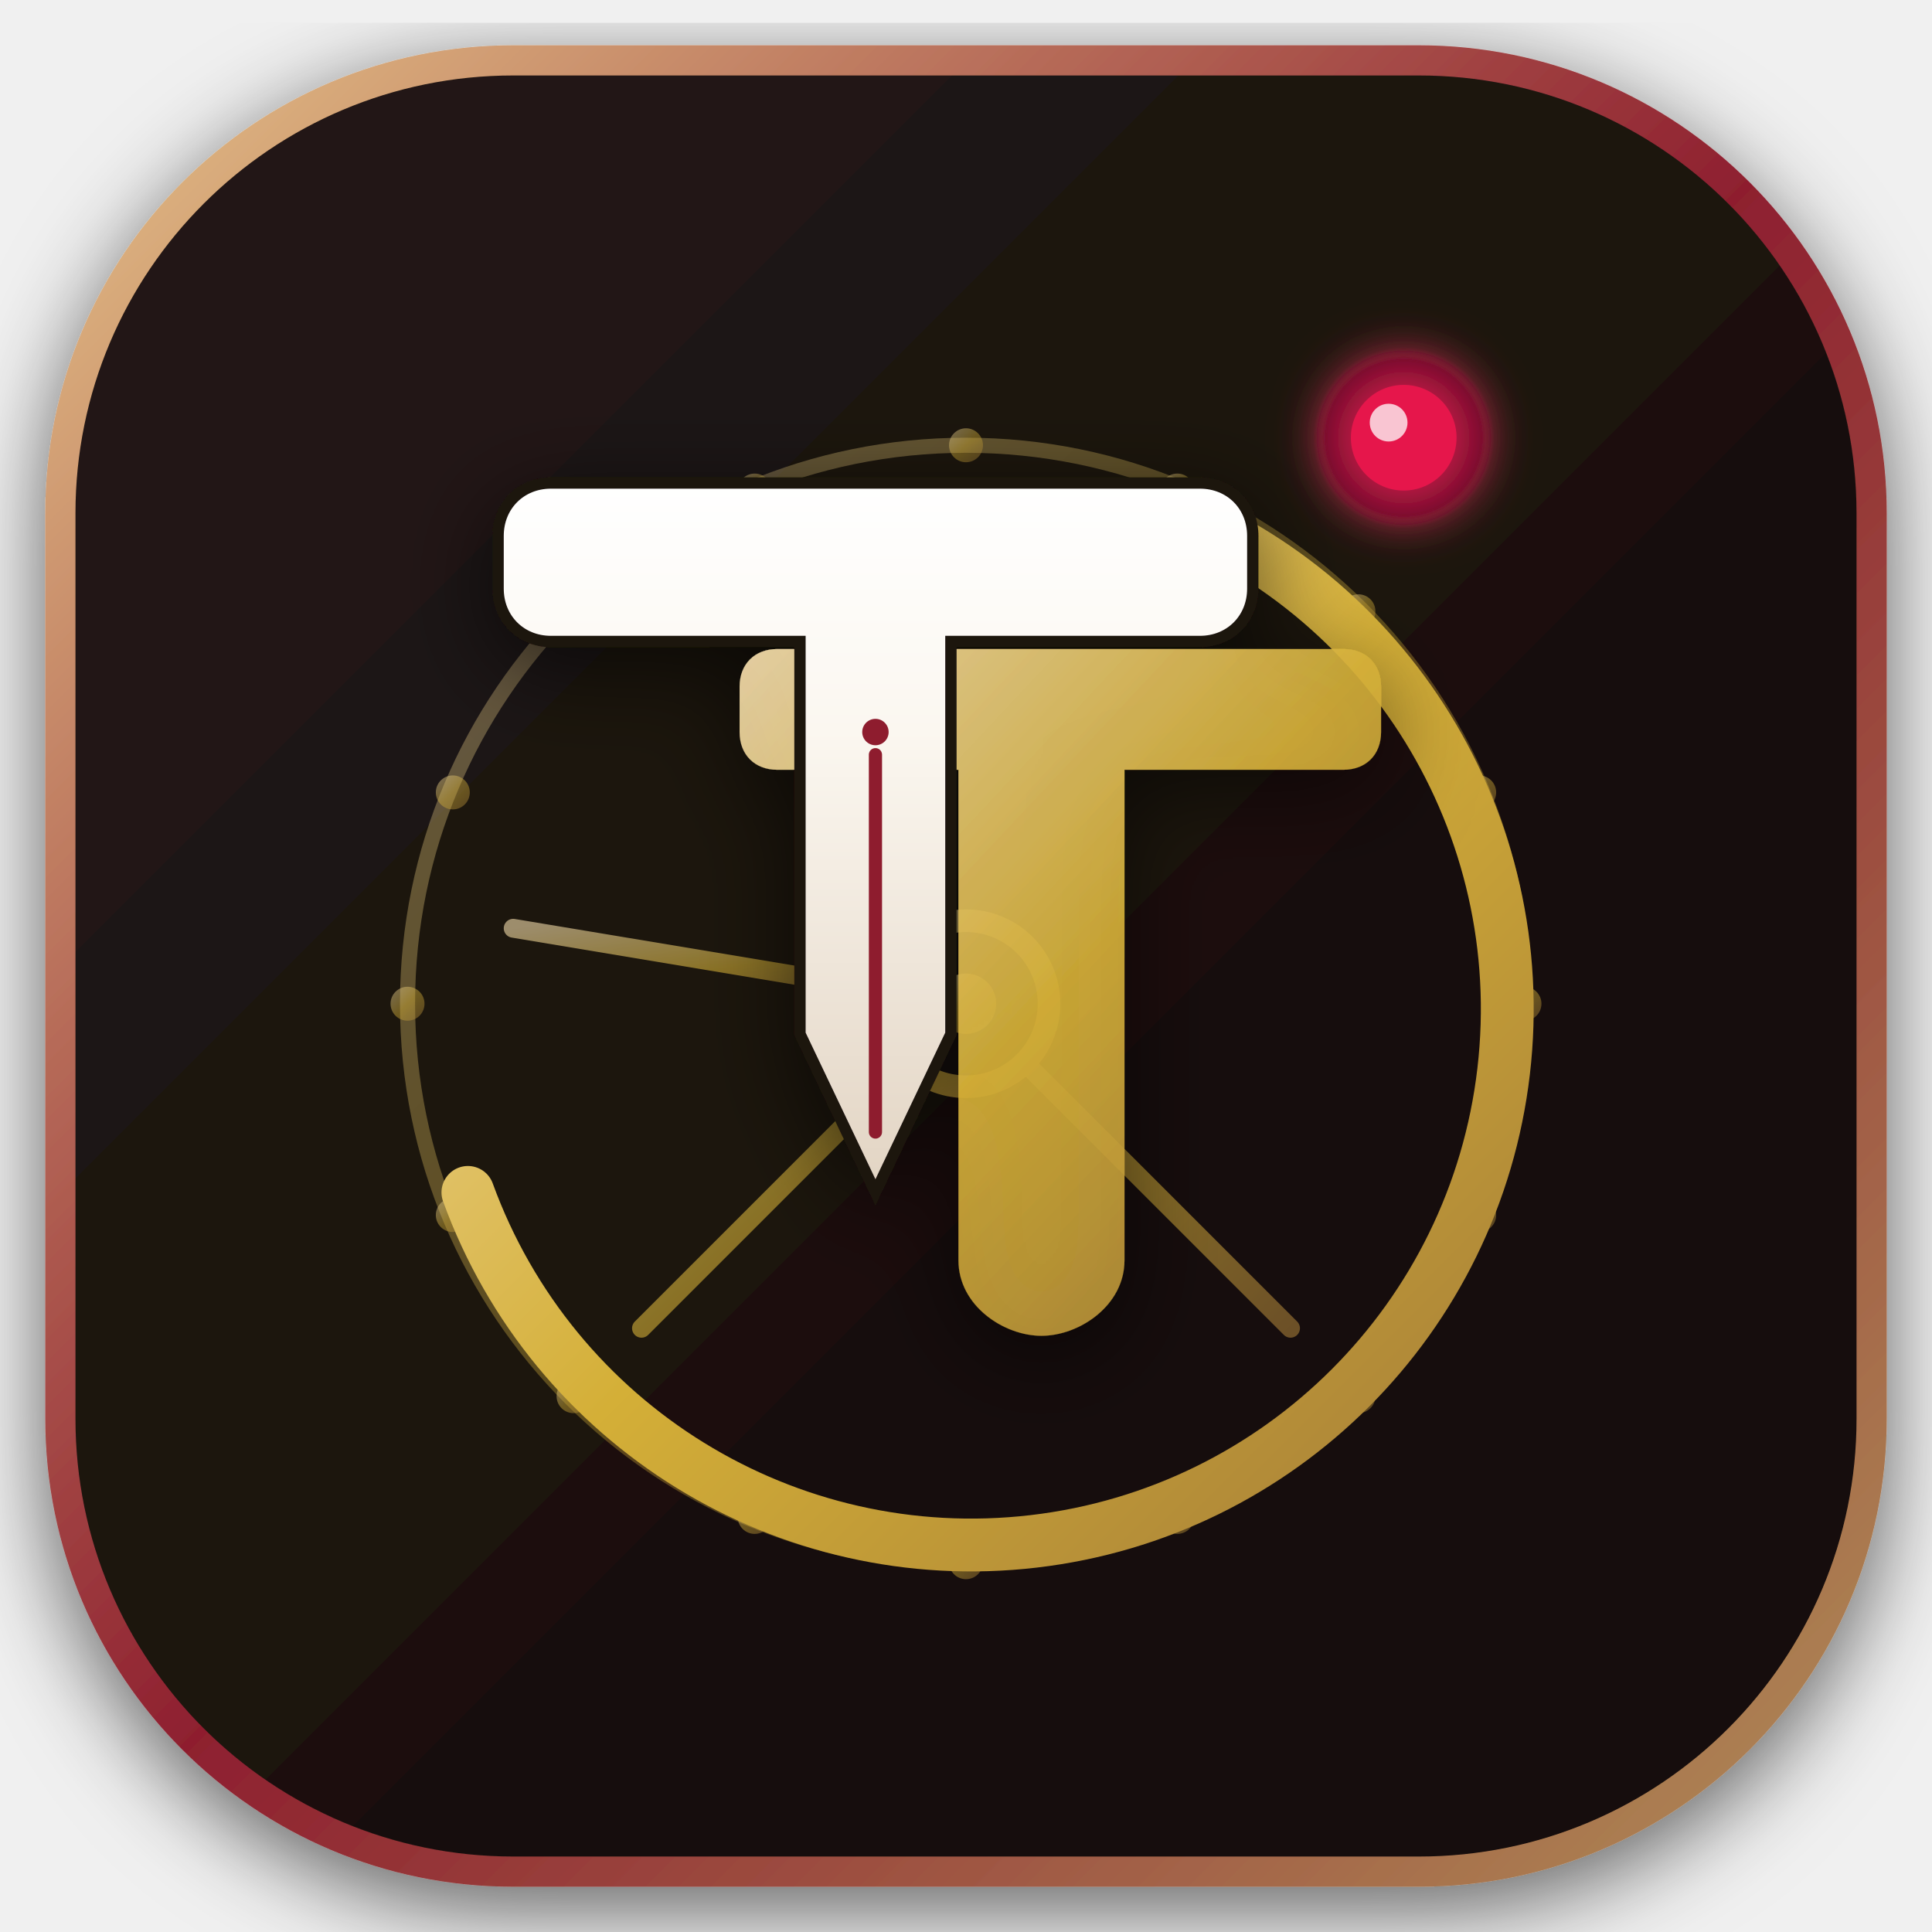
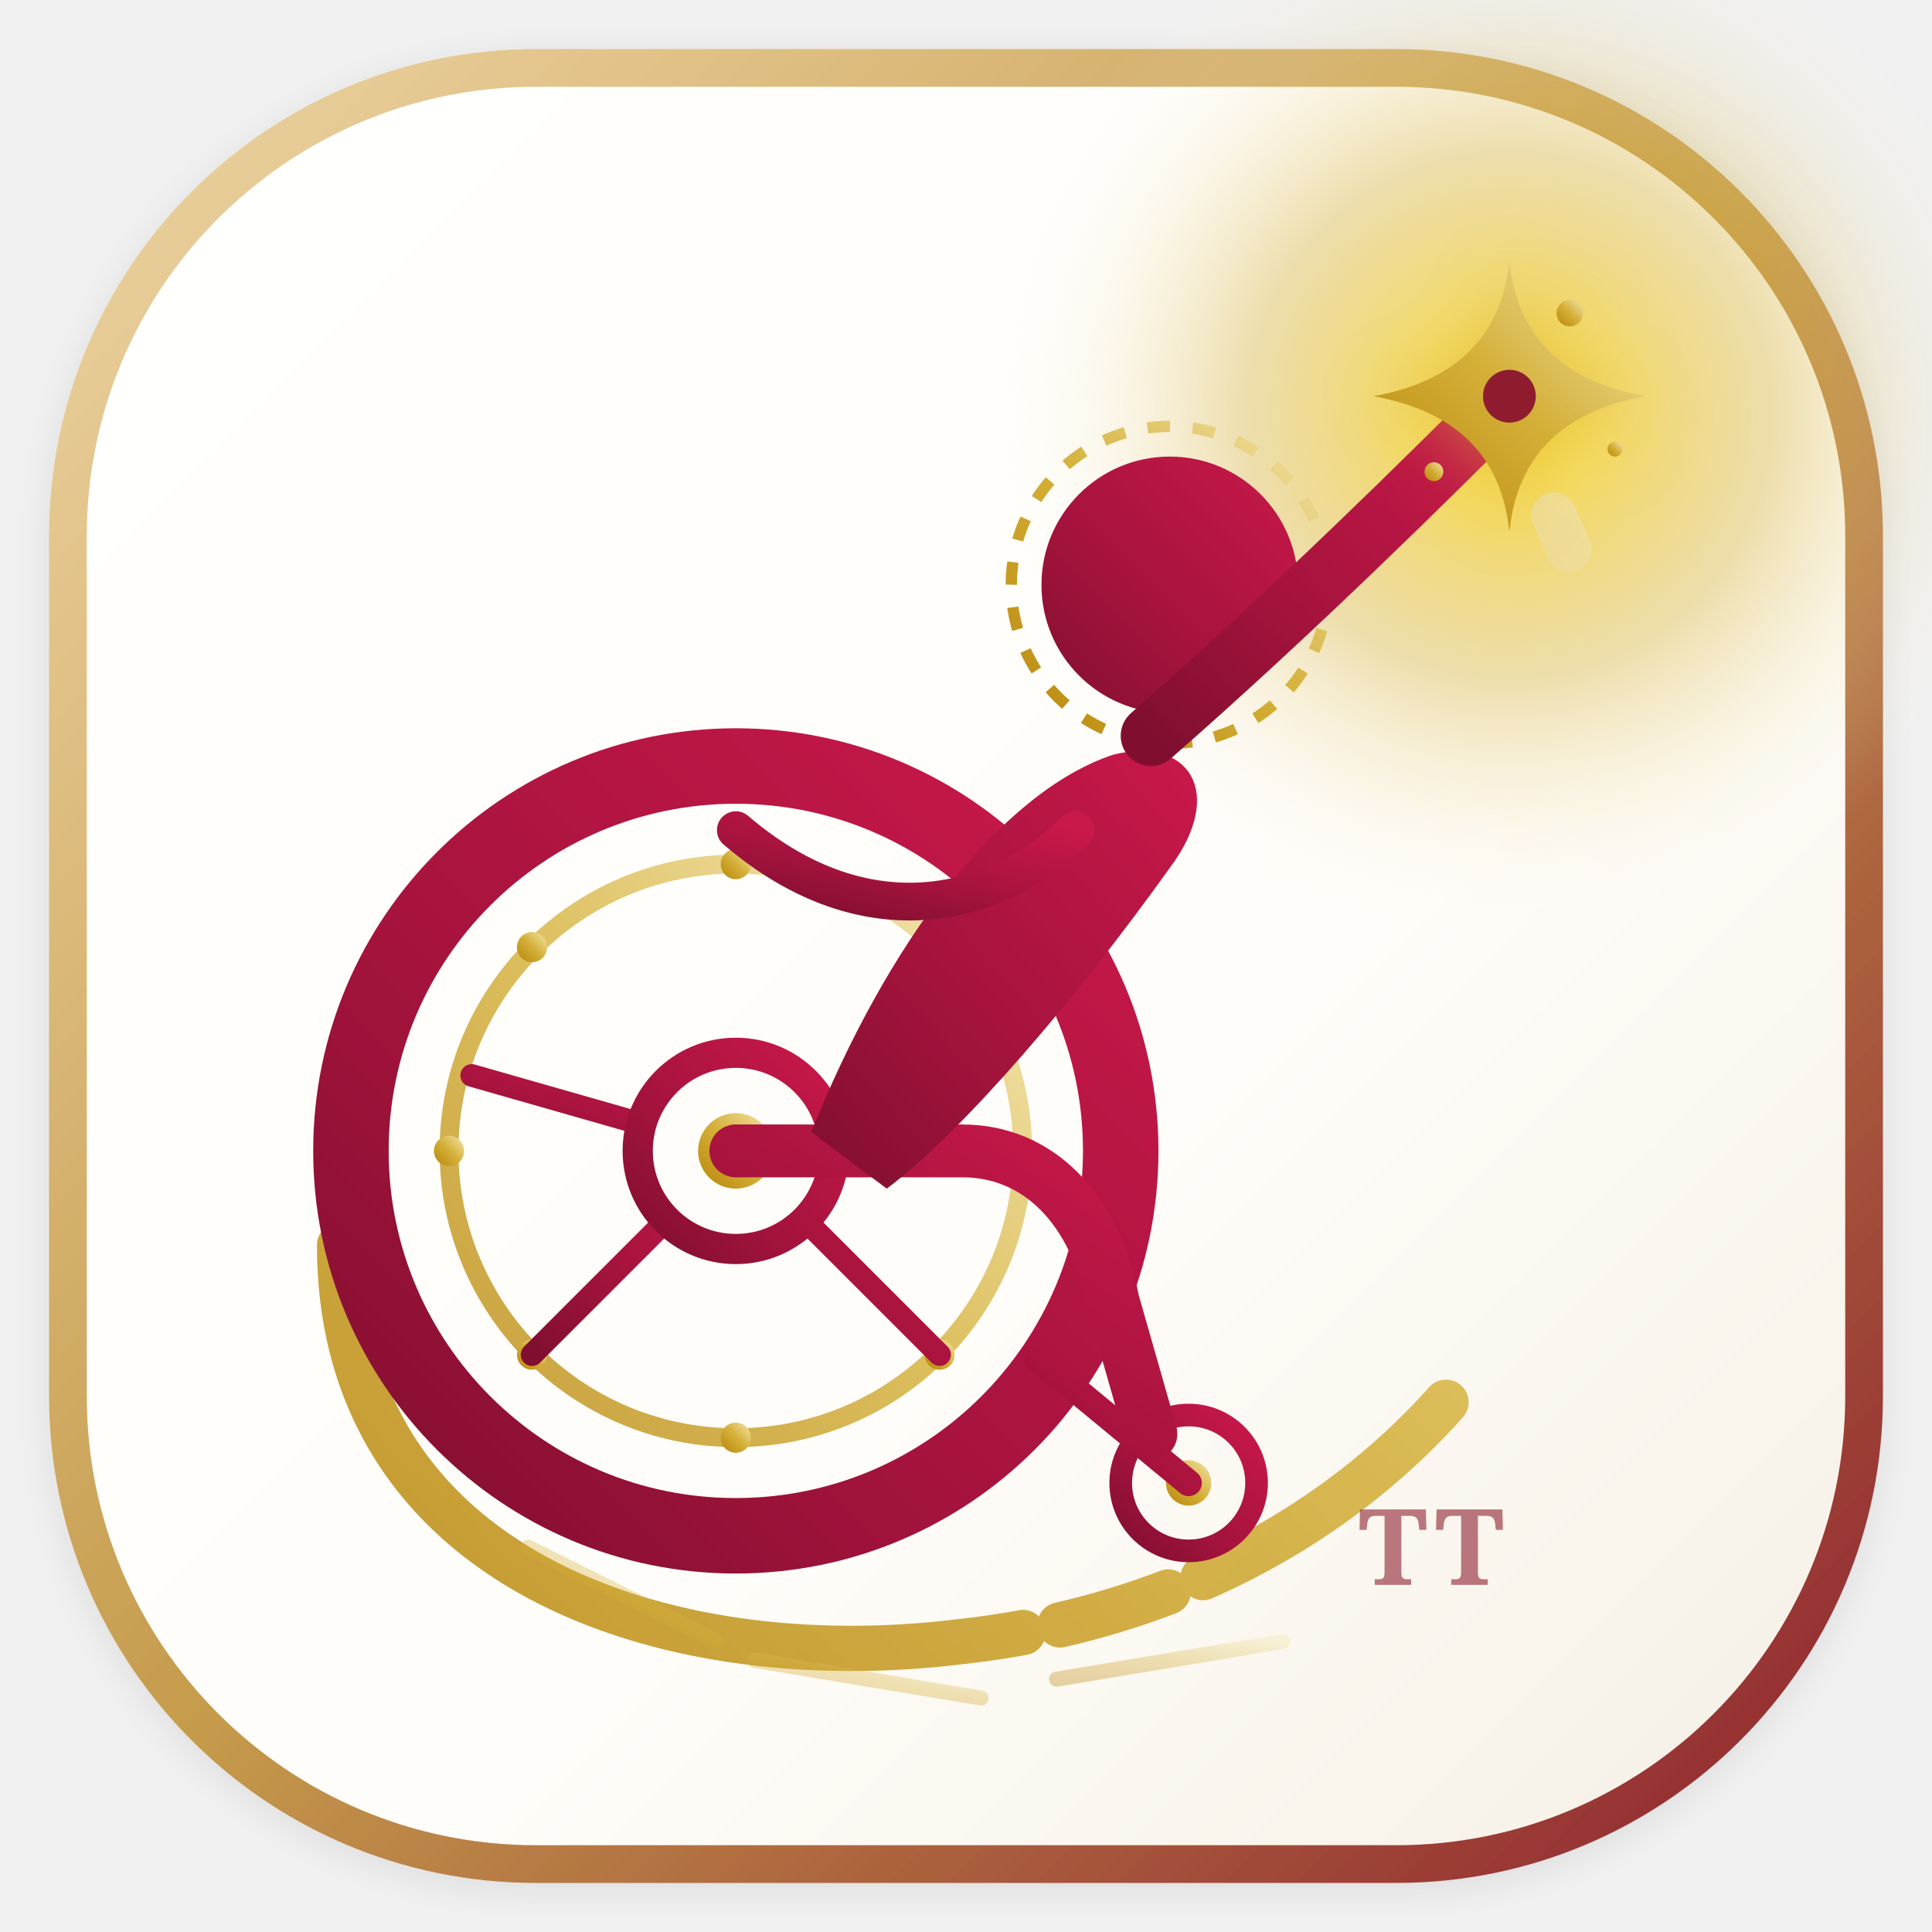
<svg xmlns="http://www.w3.org/2000/svg" viewBox="0 0 512 512" width="100%" height="100%">
  <defs>
-     <linearGradient id="bgGrad" x1="0%" y1="0%" x2="100%" y2="100%">
-       <stop offset="0%" stop-color="#241814" />
-       <stop offset="50%" stop-color="#1B1210" />
-       <stop offset="100%" stop-color="#100A09" />
+     <linearGradient id="brightBg" x1="0%" y1="0%" x2="100%" y2="100%">
+       <stop offset="0%" stop-color="#FFFFFF" />
+       <stop offset="60%" stop-color="#FFFDF9" />
+       <stop offset="100%" stop-color="#F5EFE4" />
    </linearGradient>
-     <linearGradient id="borderGrad" x1="0%" y1="0%" x2="100%" y2="100%">
-       <stop offset="0%" stop-color="#E5C388" />
-       <stop offset="50%" stop-color="#8E1F2F" />
-       <stop offset="100%" stop-color="#B08D57" />
+     <linearGradient id="goldBorder" x1="0%" y1="0%" x2="100%" y2="100%">
+       <stop offset="0%" stop-color="#EED5A5" />
+       <stop offset="50%" stop-color="#C59B4B" />
+       <stop offset="100%" stop-color="#8E1F2F" />
    </linearGradient>
-     <linearGradient id="goldGrad" x1="0%" y1="0%" x2="100%" y2="100%">
-       <stop offset="0%" stop-color="#F3DCAC" />
+     <linearGradient id="rubyGrad" x1="0%" y1="100%" x2="100%" y2="0%">
+       <stop offset="0%" stop-color="#800F2F" />
+       <stop offset="40%" stop-color="#A4133C" />
+       <stop offset="100%" stop-color="#C9184A" />
+     </linearGradient>
+     <linearGradient id="goldGrad" x1="0%" y1="100%" x2="100%" y2="0%">
+       <stop offset="0%" stop-color="#B8860B" />
      <stop offset="50%" stop-color="#D4AF37" />
-       <stop offset="100%" stop-color="#A57D38" />
+       <stop offset="100%" stop-color="#F3E5AB" />
    </linearGradient>
-     <radialGradient id="recGlow" cx="50%" cy="50%" r="50%">
-       <stop offset="0%" stop-color="#FF4D6D" />
-       <stop offset="40%" stop-color="#C9184A" />
-       <stop offset="85%" stop-color="#800F2F" />
-       <stop offset="100%" stop-color="#590D22" stop-opacity="0" />
+     <radialGradient id="starGlow" cx="50%" cy="50%" r="50%">
+       <stop offset="0%" stop-color="#FFD700" stop-opacity="0.8" />
+       <stop offset="50%" stop-color="#D4AF37" stop-opacity="0.4" />
+       <stop offset="100%" stop-color="#FFFFFF" stop-opacity="0" />
    </radialGradient>
-     <linearGradient id="tFrontGrad" x1="0%" y1="0%" x2="0%" y2="100%">
-       <stop offset="0%" stop-color="#FFFFFF" />
-       <stop offset="35%" stop-color="#FBF7F0" />
-       <stop offset="100%" stop-color="#E2D4C3" />
-     </linearGradient>
-     <filter id="subtleGlow" x="-20%" y="-20%" width="140%" height="140%">
-       <feDropShadow dx="0" dy="6" stdDeviation="12" flood-color="#000000" flood-opacity="0.6" />
+     <filter id="softShadow" x="-20%" y="-20%" width="140%" height="140%">
+       <feDropShadow dx="0" dy="10" stdDeviation="16" flood-color="#8E1F2F" flood-opacity="0.12" />
+       <feDropShadow dx="0" dy="2" stdDeviation="4" flood-color="#2B211C" flood-opacity="0.08" />
    </filter>
-     <filter id="recDrop" x="-30%" y="-30%" width="160%" height="160%">
-       <feDropShadow dx="0" dy="0" stdDeviation="6" flood-color="#FF3366" flood-opacity="0.75" />
+     <filter id="glowFilter" x="-30%" y="-30%" width="160%" height="160%">
+       <feDropShadow dx="0" dy="0" stdDeviation="8" flood-color="#D4AF37" flood-opacity="0.5" />
    </filter>
  </defs>
-   <rect x="16" y="16" width="480" height="480" rx="120" ry="120" fill="url(#bgGrad)" stroke="url(#borderGrad)" stroke-width="8" filter="url(#subtleGlow)" />
-   <g transform="translate(256, 266)">
-     <circle cx="0" cy="0" r="148" fill="none" stroke="url(#goldGrad)" stroke-width="4" stroke-opacity="0.35" />
-     <g fill="url(#goldGrad)" opacity="0.45">
-       <circle cx="0" cy="-148" r="4.5" />
-       <circle cx="56" cy="-136" r="4.5" />
-       <circle cx="104" cy="-104" r="4.5" />
-       <circle cx="136" cy="-56" r="4.5" />
-       <circle cx="148" cy="0" r="4.5" />
-       <circle cx="136" cy="56" r="4.5" />
-       <circle cx="104" cy="104" r="4.5" />
-       <circle cx="56" cy="136" r="4.5" />
-       <circle cx="0" cy="148" r="4.5" />
-       <circle cx="-56" cy="136" r="4.5" />
-       <circle cx="-104" cy="104" r="4.5" />
-       <circle cx="-136" cy="56" r="4.5" />
-       <circle cx="-148" cy="0" r="4.5" />
-       <circle cx="-136" cy="-56" r="4.5" />
-       <circle cx="-104" cy="-104" r="4.5" />
-       <circle cx="-56" cy="-136" r="4.5" />
+   <rect x="18" y="18" width="476" height="476" rx="124" ry="124" fill="url(#brightBg)" stroke="url(#goldBorder)" stroke-width="10" filter="url(#softShadow)" />
+   <circle cx="400" cy="110" r="140" fill="url(#starGlow)" />
+   <path d="M 90 330 C 90 415, 175 445, 255 435 C 345 425, 415 365, 430 270 C 440 205, 420 145, 400 115" fill="none" stroke="url(#goldGrad)" stroke-width="12" stroke-linecap="round" stroke-dasharray="240 10 30 10 80" opacity="0.85" />
+   <g stroke="url(#goldGrad)" stroke-linecap="round" opacity="0.35">
+     <line x1="140" y1="410" x2="190" y2="435" stroke-width="4" />
+     <line x1="200" y1="440" x2="260" y2="450" stroke-width="4" />
+     <line x1="280" y1="445" x2="340" y2="435" stroke-width="4" />
+   </g>
+   <g transform="translate(195, 305)">
+     <circle cx="0" cy="0" r="102" fill="none" stroke="url(#rubyGrad)" stroke-width="20" />
+     <circle cx="0" cy="0" r="76" fill="none" stroke="url(#goldGrad)" stroke-width="5" stroke-opacity="0.8" />
+     <g fill="url(#goldGrad)">
+       <circle cx="0" cy="-76" r="4" />
+       <circle cx="54" cy="-54" r="4" />
+       <circle cx="76" cy="0" r="4" />
+       <circle cx="54" cy="54" r="4" />
+       <circle cx="0" cy="76" r="4" />
+       <circle cx="-54" cy="54" r="4" />
+       <circle cx="-76" cy="0" r="4" />
+       <circle cx="-54" cy="-54" r="4" />
    </g>
-     <path d="M -132 50 A 142 142 0 1 0 50 -132" fill="none" stroke="url(#goldGrad)" stroke-width="14" stroke-linecap="round" />
-     <path d="M 0 0 L -86 86" stroke="url(#goldGrad)" stroke-width="5" stroke-linecap="round" opacity="0.6" />
-     <path d="M 0 0 L -120 -20" stroke="url(#goldGrad)" stroke-width="5" stroke-linecap="round" opacity="0.6" />
-     <path d="M 0 0 L 86 86" stroke="url(#goldGrad)" stroke-width="5" stroke-linecap="round" opacity="0.6" />
-     <circle cx="0" cy="0" r="22" fill="#1B1210" stroke="url(#goldGrad)" stroke-width="6" />
-     <circle cx="0" cy="0" r="8" fill="url(#goldGrad)" />
+     <line x1="0" y1="0" x2="-54" y2="54" stroke="url(#rubyGrad)" stroke-width="6" stroke-linecap="round" />
+     <line x1="0" y1="0" x2="54" y2="54" stroke="url(#rubyGrad)" stroke-width="6" stroke-linecap="round" />
+     <line x1="0" y1="0" x2="-70" y2="-20" stroke="url(#rubyGrad)" stroke-width="6" stroke-linecap="round" />
+     <circle cx="0" cy="0" r="26" fill="#FFFDF9" stroke="url(#rubyGrad)" stroke-width="8" />
+     <circle cx="0" cy="0" r="10" fill="url(#goldGrad)" />
+     <circle cx="120" cy="88" r="18" fill="none" stroke="url(#rubyGrad)" stroke-width="6" />
+     <circle cx="120" cy="88" r="6" fill="url(#goldGrad)" />
+     <line x1="80" y1="55" x2="120" y2="88" stroke="url(#rubyGrad)" stroke-width="7" stroke-linecap="round" />
  </g>
-   <g filter="url(#subtleGlow)">
-     <g transform="translate(36, 24)" opacity="0.9">
-       <path d="M 170 148 L 320 148 C 326 148 330 152 330 158 L 330 170 C 330 176 326 180 320 180 L 262 180 L 262 310 C 262 322 250 330 240 330 C 230 330 218 322 218 310 L 218 180 L 170 180 C 164 180 160 176 160 170 L 160 158 C 160 152 164 148 170 148 Z" fill="url(#goldGrad)" />
-     </g>
-     <g transform="translate(-16, -10)">
-       <path d="M 148 152 C 148 144 154 138 162 138 L 334 138 C 342 138 348 144 348 152 L 348 166 C 348 174 342 180 334 180 L 268 180 L 268 284 L 248 326 L 228 284 L 228 180 L 162 180 C 154 180 148 174 148 166 Z" fill="url(#tFrontGrad)" stroke="#1B1210" stroke-width="3" />
-       <line x1="248" y1="210" x2="248" y2="310" stroke="#8E1F2F" stroke-width="3.5" stroke-linecap="round" />
-       <circle cx="248" cy="204" r="3.5" fill="#8E1F2F" />
-     </g>
+   <g>
+     <path d="M 195 305 L 255 305 C 275 305, 290 320, 295 345 L 305 380" fill="none" stroke="url(#rubyGrad)" stroke-width="14" stroke-linecap="round" stroke-linejoin="round" />
+     <path d="M 215 300 C 235 250, 265 210, 295 200 C 315 195, 325 210, 310 230 C 285 265, 255 300, 235 315 Z" fill="url(#rubyGrad)" />
+     <circle cx="310" cy="155" r="34" fill="url(#rubyGrad)" />
+     <circle cx="310" cy="155" r="42" fill="none" stroke="url(#goldGrad)" stroke-width="3" stroke-dasharray="6 6" />
+     <path d="M 305 195 Q 345 160 395 110" fill="none" stroke="url(#rubyGrad)" stroke-width="16" stroke-linecap="round" />
+     <path d="M 285 220 C 265 240, 230 250, 195 220" fill="none" stroke="url(#rubyGrad)" stroke-width="10" stroke-linecap="round" />
  </g>
-   <g transform="translate(372, 116)" filter="url(#recDrop)">
-     <circle cx="0" cy="0" r="24" fill="url(#recGlow)" />
-     <circle cx="0" cy="0" r="14" fill="#E6194B" />
-     <circle cx="-4" cy="-4" r="5" fill="#FFFFFF" opacity="0.75" />
+   <g transform="translate(400, 105)" filter="url(#glowFilter)">
+     <path d="M 0 -36 Q 3 -6, 36 0 Q 3 6, 0 36 Q -3 6, -36 0 Q -3 -6, 0 -36 Z" fill="url(#goldGrad)" />
+     <circle cx="0" cy="0" r="7" fill="#8E1F2F" />
+     <circle cx="16" cy="-22" r="3.5" fill="url(#goldGrad)" />
+     <circle cx="-20" cy="20" r="2.5" fill="url(#goldGrad)" />
+     <circle cx="28" cy="14" r="2" fill="url(#goldGrad)" />
+   </g>
+   <g transform="translate(360, 420)" opacity="0.6">
+     <text font-family="'Be Vietnam Pro', serif, sans-serif" font-weight="700" font-size="28" fill="#8E1F2F" letter-spacing="2">TT</text>
  </g>
</svg>
